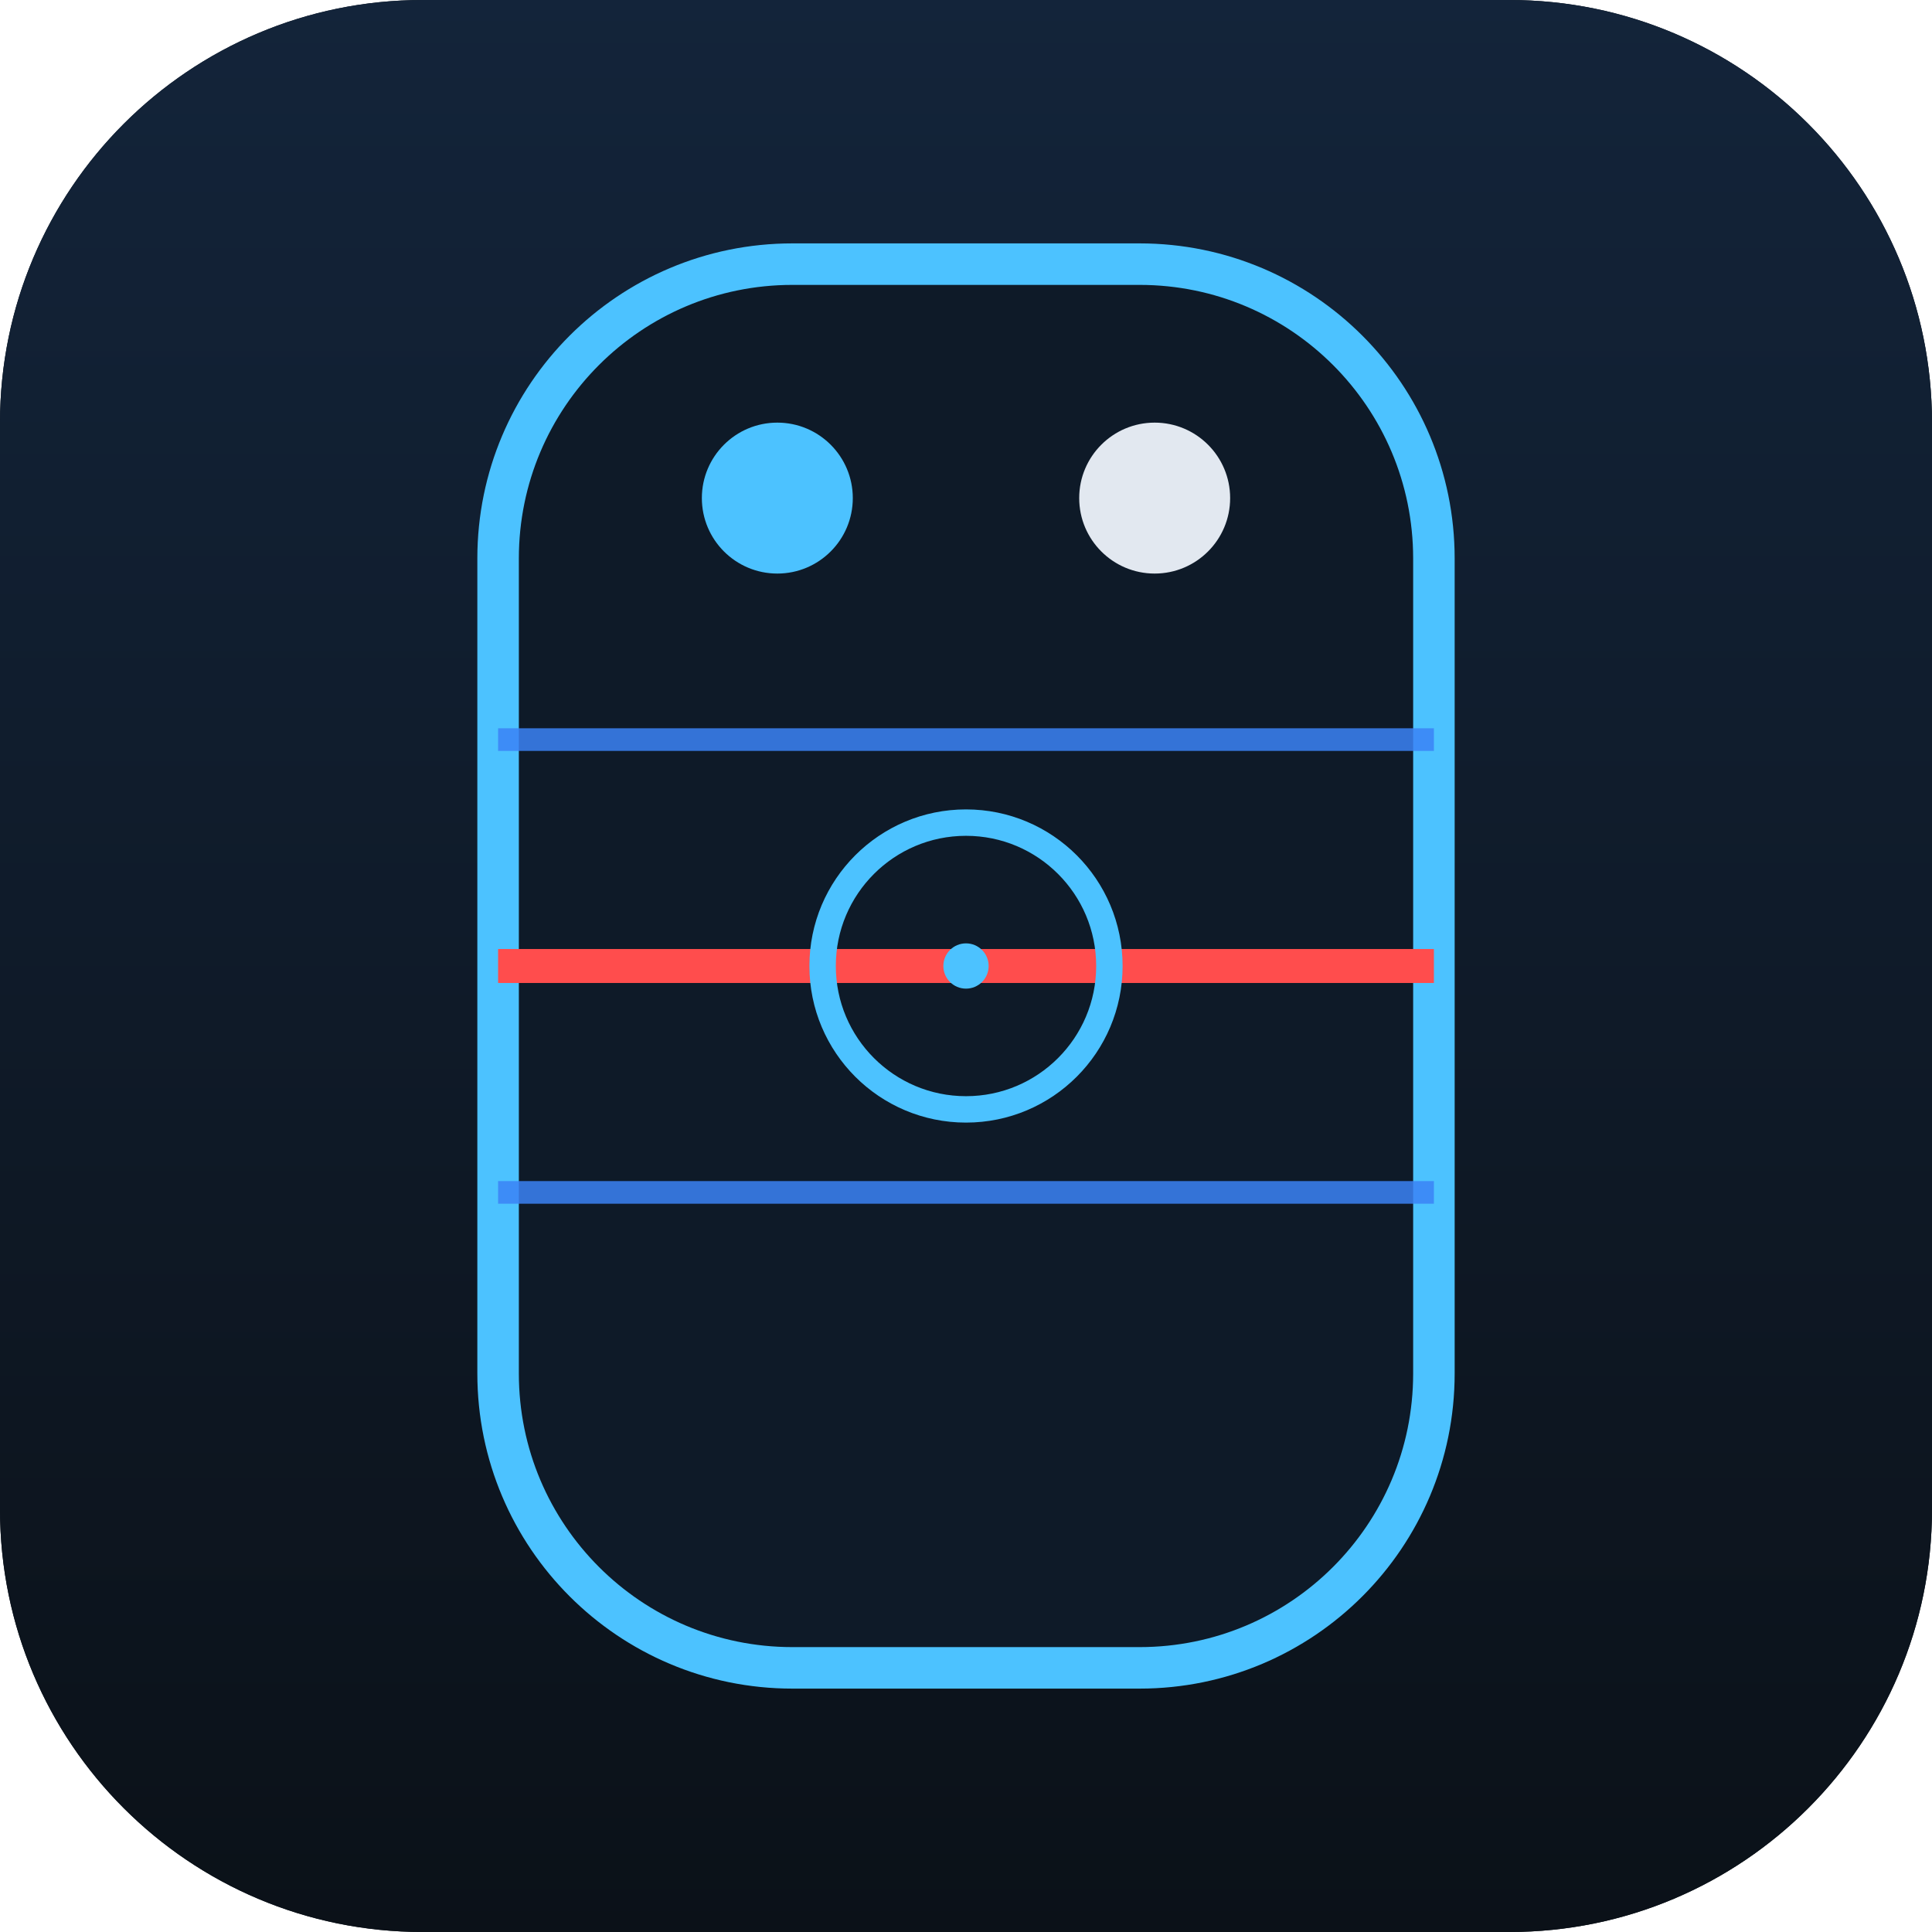
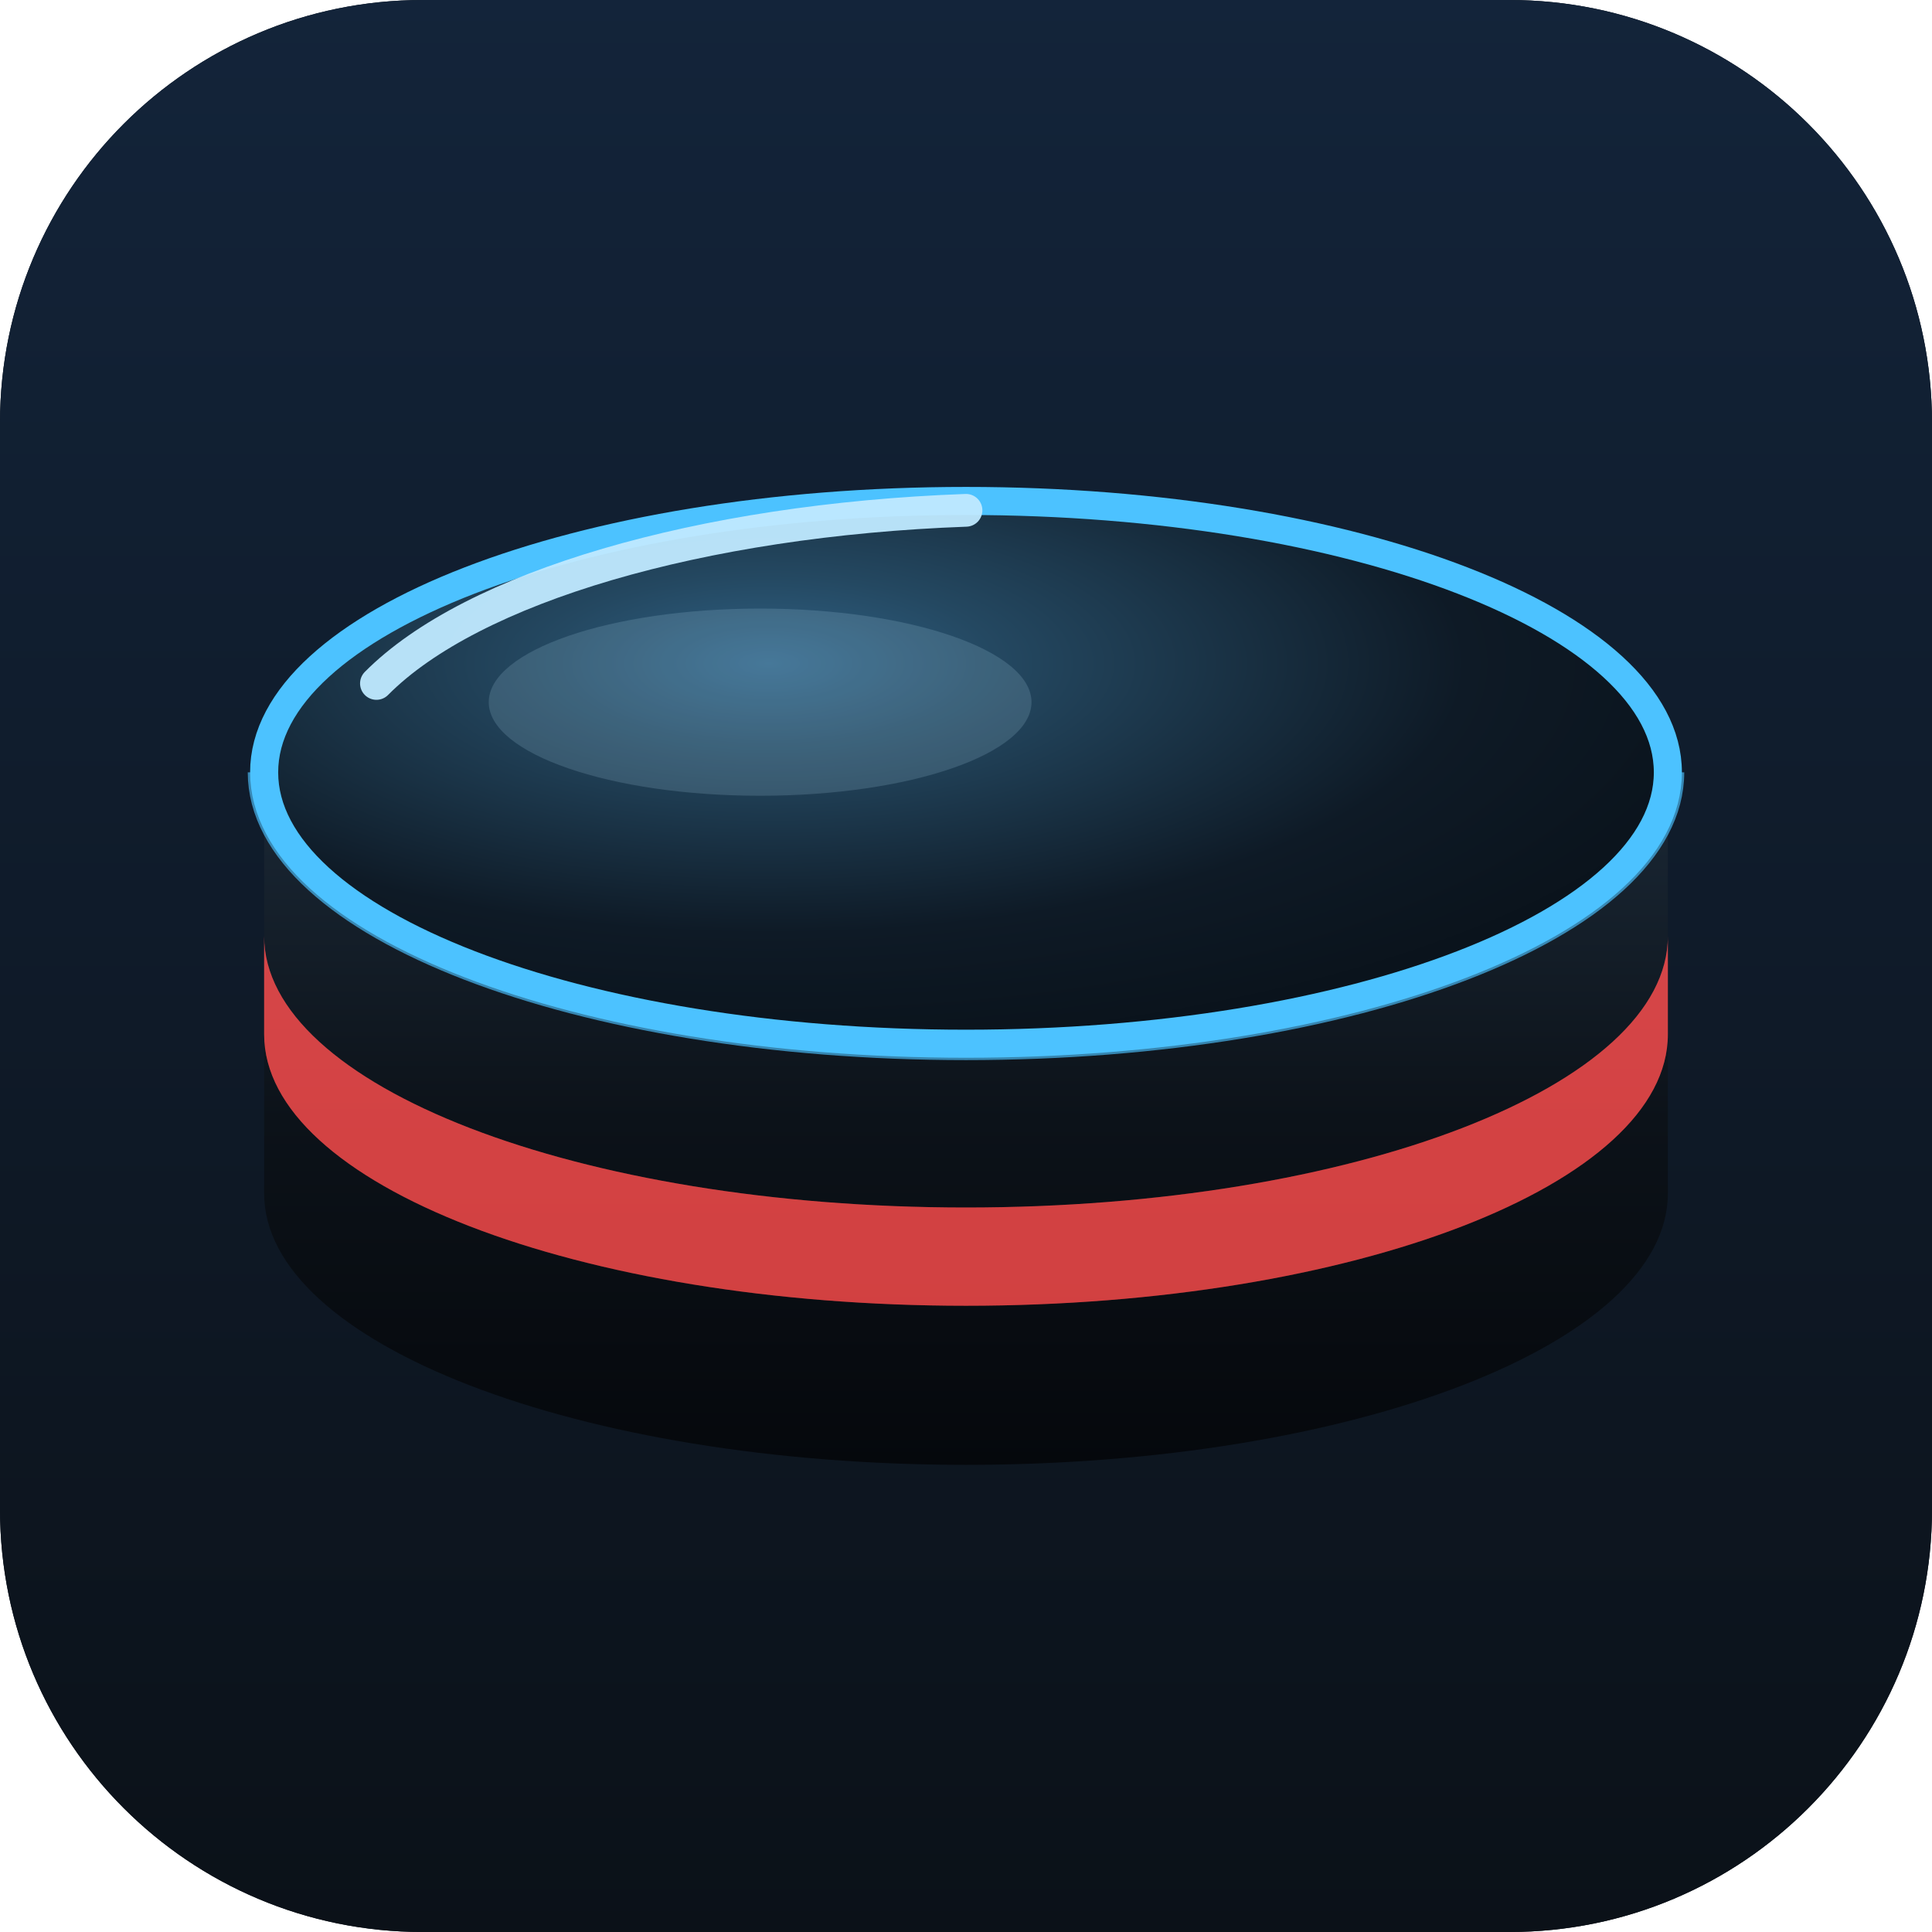
<svg xmlns="http://www.w3.org/2000/svg" width="512" height="512" viewBox="0 0 512 512">
  <defs>
    <linearGradient id="bg" x1="0" y1="0" x2="0" y2="1">
      <stop offset="0" stop-color="#13243a" />
      <stop offset="1" stop-color="#0b1118" />
    </linearGradient>
+     <linearGradient id="wall" x1="0" y1="0" x2="0" y2="1">
+       <stop offset="0" stop-color="#1b2937" />
+       <stop offset="0.5" stop-color="#0c1219" />
+       <stop offset="1" stop-color="#05080c" />
+     </linearGradient>
+     <radialGradient id="face" cx="0.36" cy="0.30" r="0.9">
+       <stop offset="0" stop-color="#2f6286" />
+       <stop offset="0.18" stop-color="#244861" />
+       <stop offset="0.55" stop-color="#0e1a26" />
+       <stop offset="1" stop-color="#070d13" />
+     </radialGradient>
  </defs>
  <rect width="512" height="512" rx="112" fill="#0b1118" />
  <rect width="512" height="512" rx="112" fill="url(#bg)" />
-   <g>
-     <rect x="132" y="70" width="248" height="372" rx="78" fill="#0e1a28" stroke="#4cc2ff" stroke-width="11" />
-     <line x1="132" y1="196" x2="380" y2="196" stroke="#3b82f6" stroke-width="6" opacity="0.85" />
-     <line x1="132" y1="316" x2="380" y2="316" stroke="#3b82f6" stroke-width="6" opacity="0.85" />
-     <line x1="132" y1="256" x2="380" y2="256" stroke="#ff4d4d" stroke-width="9" />
-     <circle cx="256" cy="256" r="38" fill="none" stroke="#4cc2ff" stroke-width="7" />
-     <circle cx="256" cy="256" r="6" fill="#4cc2ff" />
-     <circle cx="206" cy="132" r="20" fill="#4cc2ff" />
-     <circle cx="306" cy="132" r="20" fill="#e2e8f0" />
+   <g transform="translate(256 258) scale(1.24) translate(-256 -258)">
+     <path d="M 106 215            A 150 58 0 0 0 406 215            L 406 305            A 150 58 0 0 1 106 305 Z" fill="url(#wall)" />
+     <path d="M 106 250            A 150 58 0 0 0 406 250            L 406 271            A 150 58 0 0 1 106 271 Z" fill="#ff4d4d" />
+     <path d="M 106 250            A 150 58 0 0 0 406 250            L 406 271            A 150 58 0 0 1 106 271 Z" fill="url(#wall)" opacity="0.18" />
+     <path d="M 106 215 A 150 58 0 0 0 406 215" fill="none" stroke="#4cc2ff" stroke-width="7" opacity="0.65" />
+     <ellipse cx="256" cy="215" rx="150" ry="58" fill="url(#face)" />
+     <ellipse cx="256" cy="215" rx="150" ry="58" fill="none" stroke="#4cc2ff" stroke-width="6" />
+     <path d="M 130 196 A 150 58 0 0 1 256 159" fill="none" stroke="#bfe9ff" stroke-width="7" stroke-linecap="round" opacity="0.95" />
+     <ellipse cx="212" cy="200" rx="58" ry="20" fill="#bfe9ff" opacity="0.16" />
  </g>
</svg>
